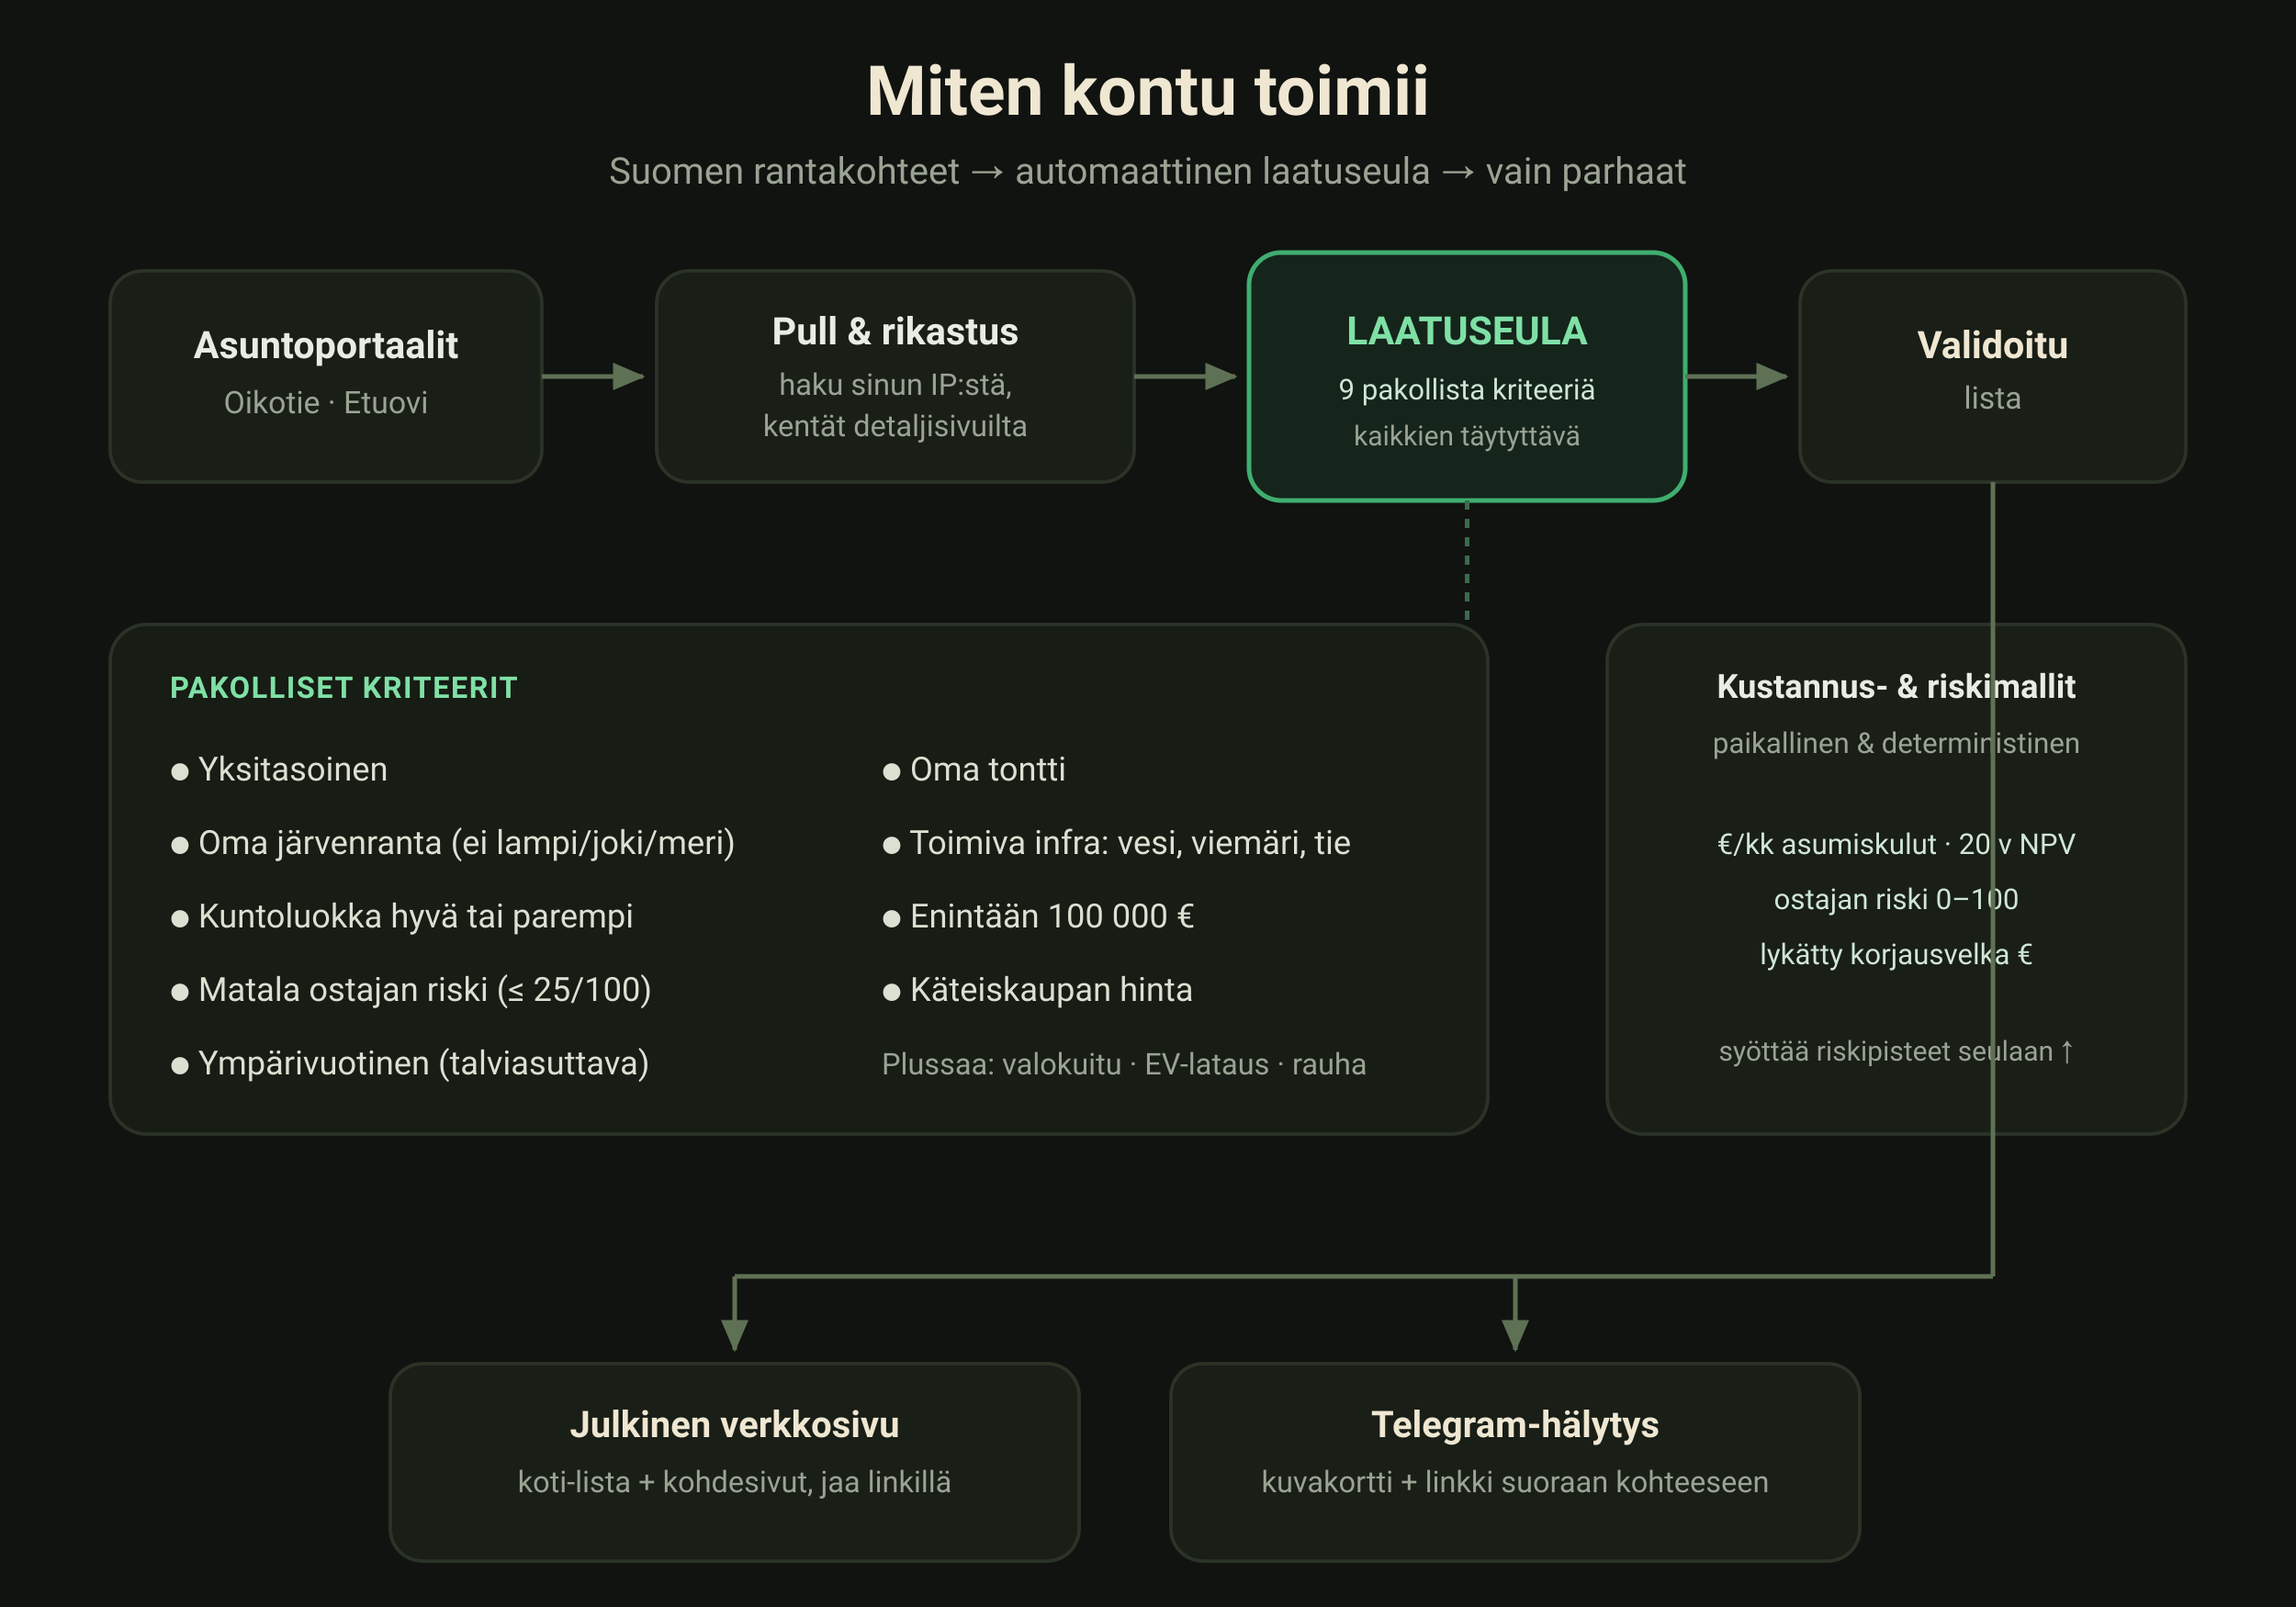
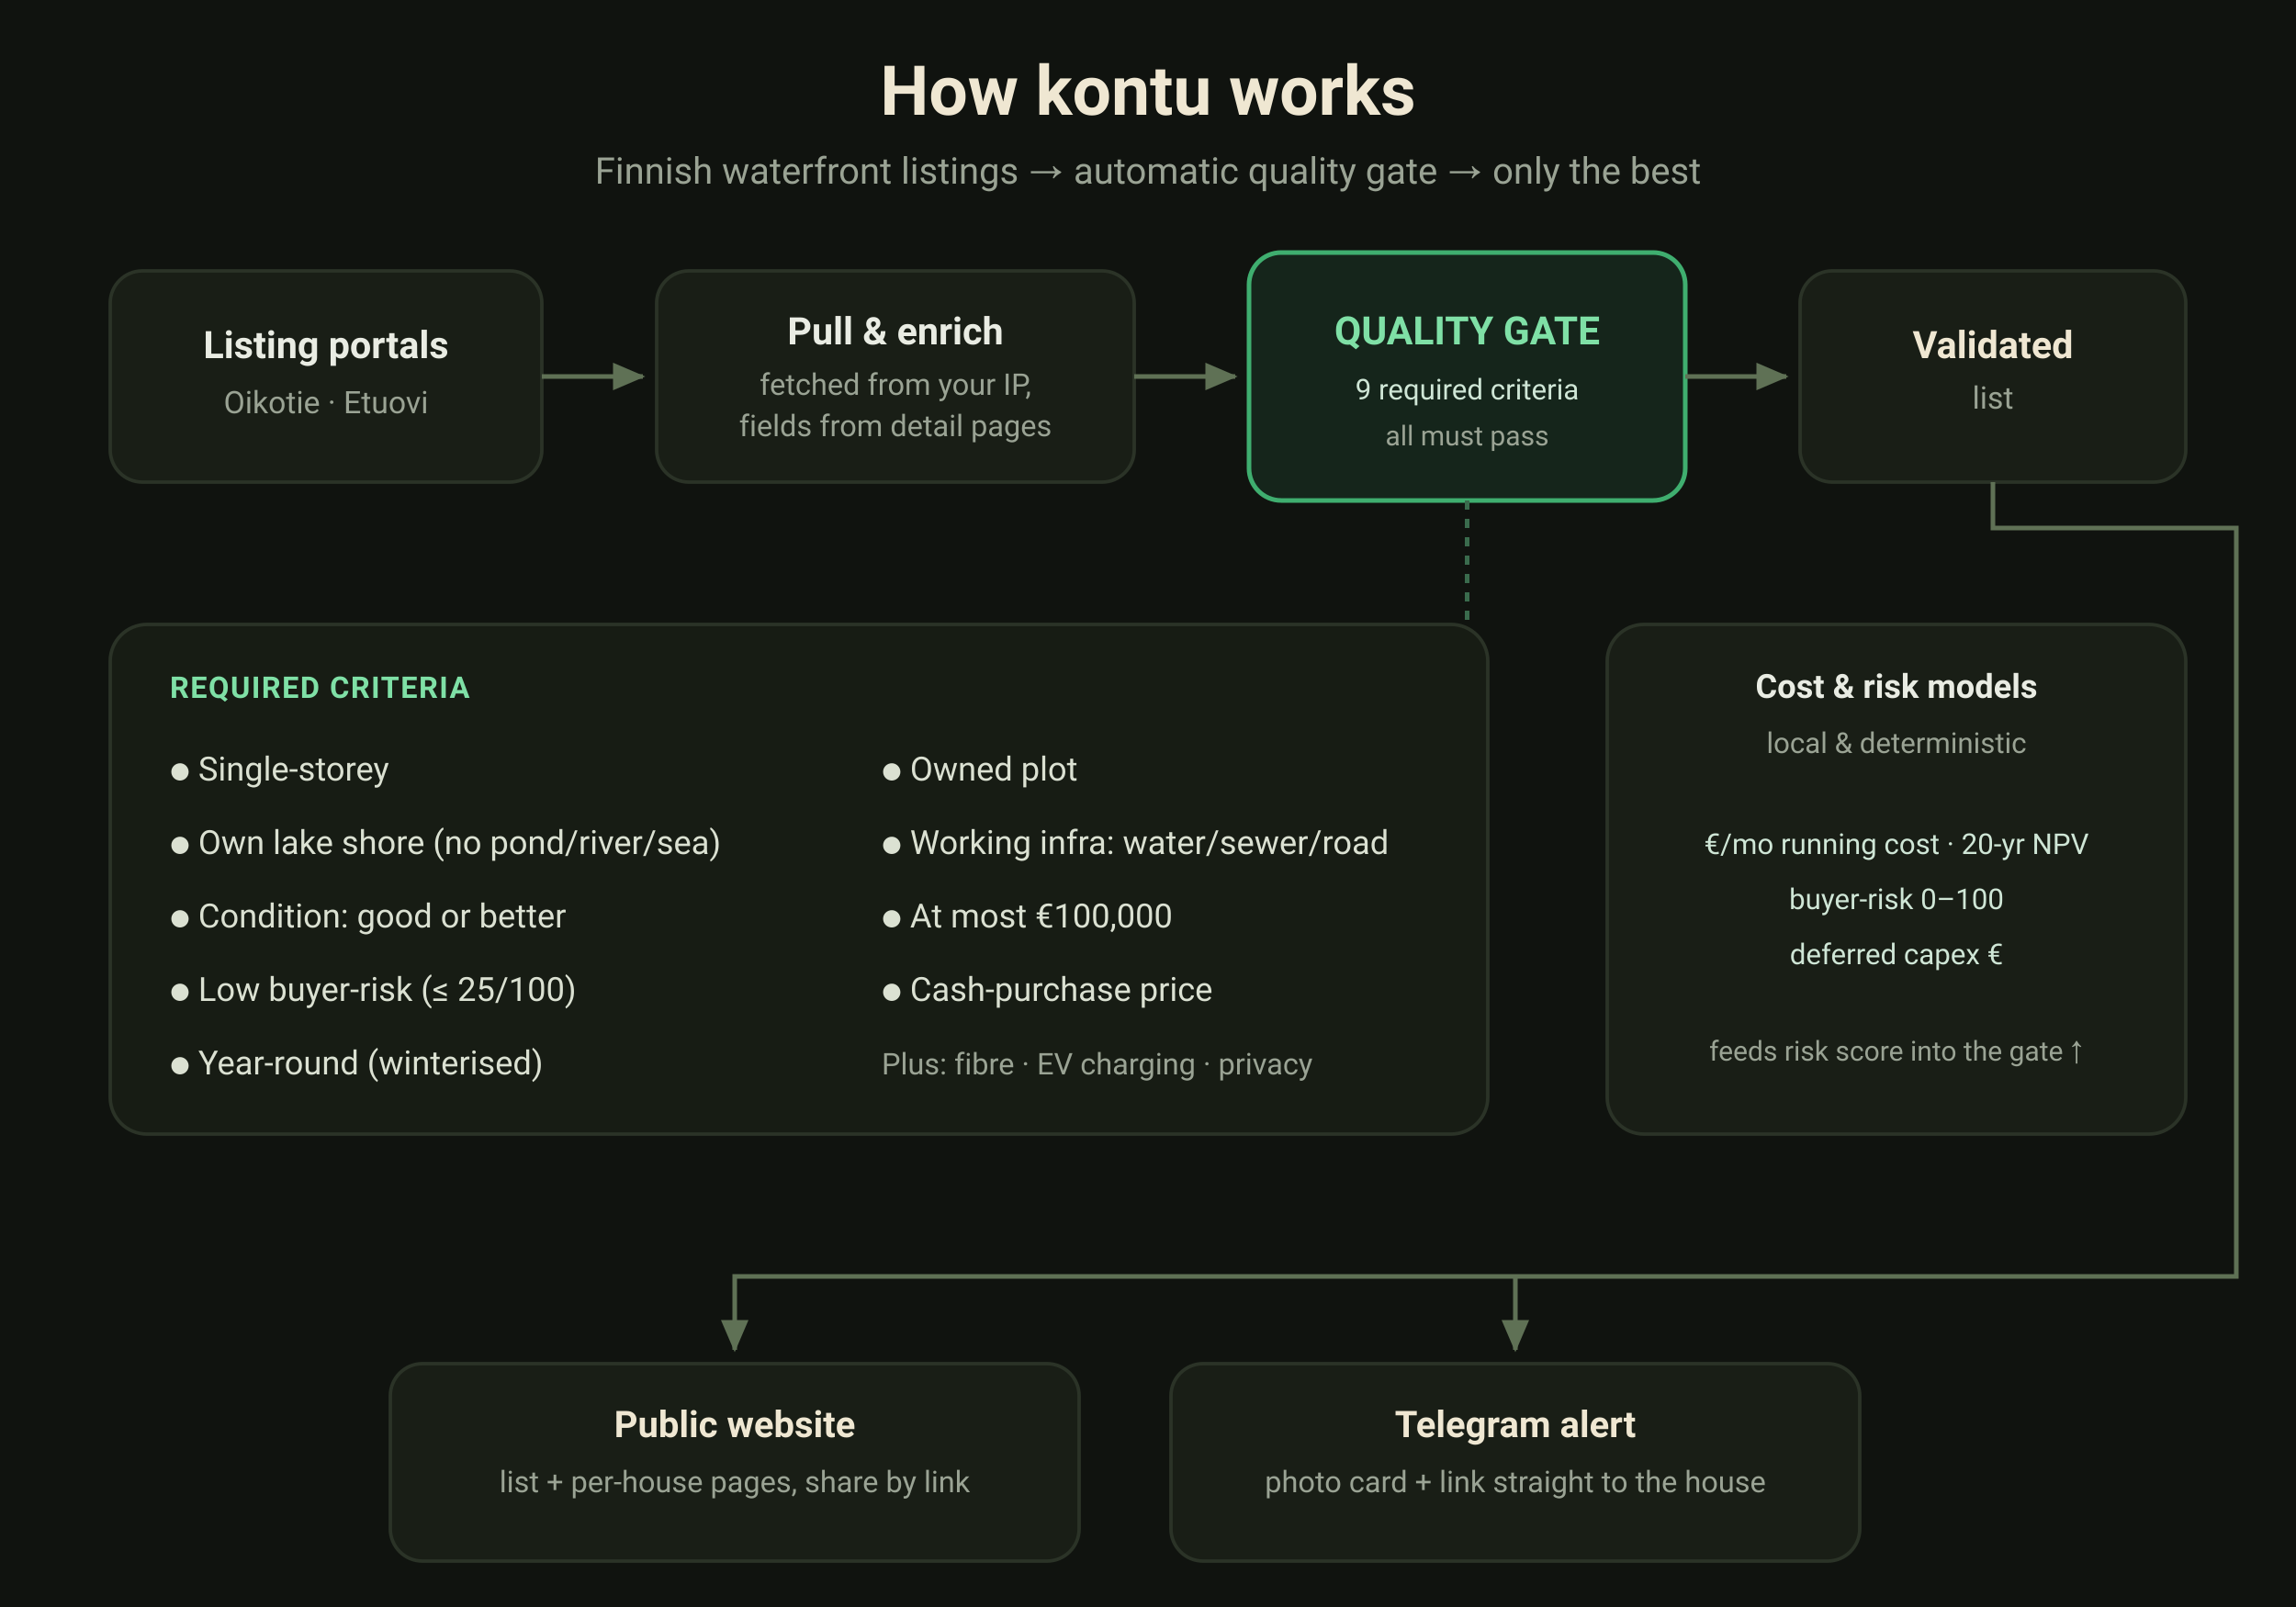
<svg xmlns="http://www.w3.org/2000/svg" viewBox="0 0 1000 700" font-family="'Segoe UI',Roboto,Helvetica,Arial,sans-serif">
  <defs>
    <marker id="arr" markerWidth="9" markerHeight="9" refX="6.5" refY="3" orient="auto">
      <path d="M0,0 L7,3 L0,6 Z" fill="#5f7155" />
    </marker>
  </defs>
  <rect width="1000" height="700" fill="#10130f" />
-   <text x="500" y="50" text-anchor="middle" fill="#efe7d2" font-size="30" font-weight="700">Miten kontu toimii</text>
-   <text x="500" y="80" text-anchor="middle" fill="#9aa394" font-size="16">Suomen rantakohteet  →  automaattinen laatuseula  →  vain parhaat</text>
+   <text x="500" y="50" text-anchor="middle" fill="#efe7d2" font-size="30" font-weight="700">How kontu works</text>
+   <text x="500" y="80" text-anchor="middle" fill="#9aa394" font-size="16">Finnish waterfront listings  →  automatic quality gate  →  only the best</text>
  <rect x="48" y="118" width="188" height="92" rx="14" fill="#191e16" stroke="#2b3327" stroke-width="1.5" />
-   <text x="142" y="156" text-anchor="middle" fill="#e9ece3" font-size="16.5" font-weight="600">Asuntoportaalit</text>
+   <text x="142" y="156" text-anchor="middle" fill="#e9ece3" font-size="16.5" font-weight="600">Listing portals</text>
  <text x="142" y="180" text-anchor="middle" fill="#9aa394" font-size="13.5">Oikotie · Etuovi</text>
  <line x1="236" y1="164" x2="280" y2="164" stroke="#5f7155" stroke-width="2" marker-end="url(#arr)" />
  <rect x="286" y="118" width="208" height="92" rx="14" fill="#191e16" stroke="#2b3327" stroke-width="1.5" />
-   <text x="390" y="150" text-anchor="middle" fill="#e9ece3" font-size="16.5" font-weight="600">Pull &amp; rikastus</text>
-   <text x="390" y="172" text-anchor="middle" fill="#9aa394" font-size="13">haku sinun IP:stä,</text>
-   <text x="390" y="190" text-anchor="middle" fill="#9aa394" font-size="13">kentät detaljisivuilta</text>
+   <text x="390" y="150" text-anchor="middle" fill="#e9ece3" font-size="16.5" font-weight="600">Pull &amp; enrich</text>
+   <text x="390" y="172" text-anchor="middle" fill="#9aa394" font-size="13">fetched from your IP,</text>
+   <text x="390" y="190" text-anchor="middle" fill="#9aa394" font-size="13">fields from detail pages</text>
  <line x1="494" y1="164" x2="538" y2="164" stroke="#5f7155" stroke-width="2" marker-end="url(#arr)" />
  <rect x="544" y="110" width="190" height="108" rx="14" fill="#15251b" stroke="#3fae6f" stroke-width="2" />
-   <text x="639" y="150" text-anchor="middle" fill="#7fe0a6" font-size="17" font-weight="700">LAATUSEULA</text>
-   <text x="639" y="174" text-anchor="middle" fill="#cfe6d6" font-size="12.5">9 pakollista kriteeriä</text>
-   <text x="639" y="194" text-anchor="middle" fill="#9aa394" font-size="12">kaikkien täytyttävä</text>
+   <text x="639" y="150" text-anchor="middle" fill="#7fe0a6" font-size="17" font-weight="700">QUALITY GATE</text>
+   <text x="639" y="174" text-anchor="middle" fill="#cfe6d6" font-size="12.5">9 required criteria</text>
+   <text x="639" y="194" text-anchor="middle" fill="#9aa394" font-size="12">all must pass</text>
  <line x1="734" y1="164" x2="778" y2="164" stroke="#5f7155" stroke-width="2" marker-end="url(#arr)" />
  <rect x="784" y="118" width="168" height="92" rx="14" fill="#191e16" stroke="#2b3327" stroke-width="1.5" />
-   <text x="868" y="156" text-anchor="middle" fill="#efe7d2" font-size="16.5" font-weight="700">Validoitu</text>
-   <text x="868" y="178" text-anchor="middle" fill="#9aa394" font-size="13.5">lista</text>
+   <text x="868" y="156" text-anchor="middle" fill="#efe7d2" font-size="16.5" font-weight="700">Validated</text>
+   <text x="868" y="178" text-anchor="middle" fill="#9aa394" font-size="13.5">list</text>
  <line x1="639" y1="218" x2="639" y2="270" stroke="#3a6b4d" stroke-width="2" stroke-dasharray="4 4" />
  <rect x="48" y="272" width="600" height="222" rx="16" fill="#171c14" stroke="#2b3327" stroke-width="1.5" />
-   <text x="74" y="304" fill="#7fe0a6" font-size="13" font-weight="700" letter-spacing="0.6">PAKOLLISET KRITEERIT</text>
-   <text x="74" y="340" fill="#dbe1d2" font-size="14.5">●  Yksitasoinen</text>
-   <text x="74" y="372" fill="#dbe1d2" font-size="14.5">●  Oma järvenranta (ei lampi/joki/meri)</text>
-   <text x="74" y="404" fill="#dbe1d2" font-size="14.5">●  Kuntoluokka hyvä tai parempi</text>
-   <text x="74" y="436" fill="#dbe1d2" font-size="14.5">●  Matala ostajan riski (≤ 25/100)</text>
-   <text x="74" y="468" fill="#dbe1d2" font-size="14.5">●  Ympärivuotinen (talviasuttava)</text>
-   <text x="384" y="340" fill="#dbe1d2" font-size="14.5">●  Oma tontti</text>
-   <text x="384" y="372" fill="#dbe1d2" font-size="14.5">●  Toimiva infra: vesi, viemäri, tie</text>
-   <text x="384" y="404" fill="#dbe1d2" font-size="14.5">●  Enintään 100 000 €</text>
-   <text x="384" y="436" fill="#dbe1d2" font-size="14.5">●  Käteiskaupan hinta</text>
-   <text x="384" y="468" fill="#9aa394" font-size="13">Plussaa: valokuitu · EV-lataus · rauha</text>
+   <text x="74" y="304" fill="#7fe0a6" font-size="13" font-weight="700" letter-spacing="0.6">REQUIRED CRITERIA</text>
+   <text x="74" y="340" fill="#dbe1d2" font-size="14.5">●  Single-storey</text>
+   <text x="74" y="372" fill="#dbe1d2" font-size="14.5">●  Own lake shore (no pond/river/sea)</text>
+   <text x="74" y="404" fill="#dbe1d2" font-size="14.5">●  Condition: good or better</text>
+   <text x="74" y="436" fill="#dbe1d2" font-size="14.5">●  Low buyer-risk (≤ 25/100)</text>
+   <text x="74" y="468" fill="#dbe1d2" font-size="14.5">●  Year-round (winterised)</text>
+   <text x="384" y="340" fill="#dbe1d2" font-size="14.5">●  Owned plot</text>
+   <text x="384" y="372" fill="#dbe1d2" font-size="14.5">●  Working infra: water/sewer/road</text>
+   <text x="384" y="404" fill="#dbe1d2" font-size="14.5">●  At most €100,000</text>
+   <text x="384" y="436" fill="#dbe1d2" font-size="14.5">●  Cash-purchase price</text>
+   <text x="384" y="468" fill="#9aa394" font-size="13">Plus: fibre · EV charging · privacy</text>
  <rect x="700" y="272" width="252" height="222" rx="16" fill="#191e16" stroke="#2b3327" stroke-width="1.5" />
-   <text x="826" y="304" text-anchor="middle" fill="#e9ece3" font-size="14.5" font-weight="600">Kustannus- &amp; riskimallit</text>
-   <text x="826" y="328" text-anchor="middle" fill="#9aa394" font-size="12.5">paikallinen &amp; deterministinen</text>
-   <text x="826" y="372" text-anchor="middle" fill="#cfe6d6" font-size="12.5">€/kk asumiskulut · 20 v NPV</text>
-   <text x="826" y="396" text-anchor="middle" fill="#cfe6d6" font-size="12.5">ostajan riski 0–100</text>
-   <text x="826" y="420" text-anchor="middle" fill="#cfe6d6" font-size="12.5">lykätty korjausvelka €</text>
-   <text x="826" y="462" text-anchor="middle" fill="#9aa394" font-size="12">syöttää riskipisteet seulaan ↑</text>
-   <line x1="868" y1="210" x2="868" y2="556" stroke="#5f7155" stroke-width="2" />
-   <line x1="868" y1="556" x2="320" y2="556" stroke="#5f7155" stroke-width="2" />
-   <line x1="320" y1="556" x2="320" y2="588" stroke="#5f7155" stroke-width="2" marker-end="url(#arr)" />
+   <text x="826" y="304" text-anchor="middle" fill="#e9ece3" font-size="14.5" font-weight="600">Cost &amp; risk models</text>
+   <text x="826" y="328" text-anchor="middle" fill="#9aa394" font-size="12.5">local &amp; deterministic</text>
+   <text x="826" y="372" text-anchor="middle" fill="#cfe6d6" font-size="12.5">€/mo running cost · 20-yr NPV</text>
+   <text x="826" y="396" text-anchor="middle" fill="#cfe6d6" font-size="12.5">buyer-risk 0–100</text>
+   <text x="826" y="420" text-anchor="middle" fill="#cfe6d6" font-size="12.5">deferred capex €</text>
+   <text x="826" y="462" text-anchor="middle" fill="#9aa394" font-size="12">feeds risk score into the gate ↑</text>
+   <path d="M868 210 V230 H974 V556 H320 V588" fill="none" stroke="#5f7155" stroke-width="2" marker-end="url(#arr)" />
  <line x1="660" y1="556" x2="660" y2="588" stroke="#5f7155" stroke-width="2" marker-end="url(#arr)" />
  <rect x="170" y="594" width="300" height="86" rx="14" fill="#191e16" stroke="#2b3327" stroke-width="1.5" />
-   <text x="320" y="626" text-anchor="middle" fill="#efe7d2" font-size="16" font-weight="600">Julkinen verkkosivu</text>
-   <text x="320" y="650" text-anchor="middle" fill="#9aa394" font-size="13">koti-lista + kohdesivut, jaa linkillä</text>
+   <text x="320" y="626" text-anchor="middle" fill="#efe7d2" font-size="16" font-weight="600">Public website</text>
+   <text x="320" y="650" text-anchor="middle" fill="#9aa394" font-size="13">list + per-house pages, share by link</text>
  <rect x="510" y="594" width="300" height="86" rx="14" fill="#191e16" stroke="#2b3327" stroke-width="1.5" />
-   <text x="660" y="626" text-anchor="middle" fill="#efe7d2" font-size="16" font-weight="600">Telegram-hälytys</text>
-   <text x="660" y="650" text-anchor="middle" fill="#9aa394" font-size="13">kuvakortti + linkki suoraan kohteeseen</text>
+   <text x="660" y="626" text-anchor="middle" fill="#efe7d2" font-size="16" font-weight="600">Telegram alert</text>
+   <text x="660" y="650" text-anchor="middle" fill="#9aa394" font-size="13">photo card + link straight to the house</text>
</svg>
